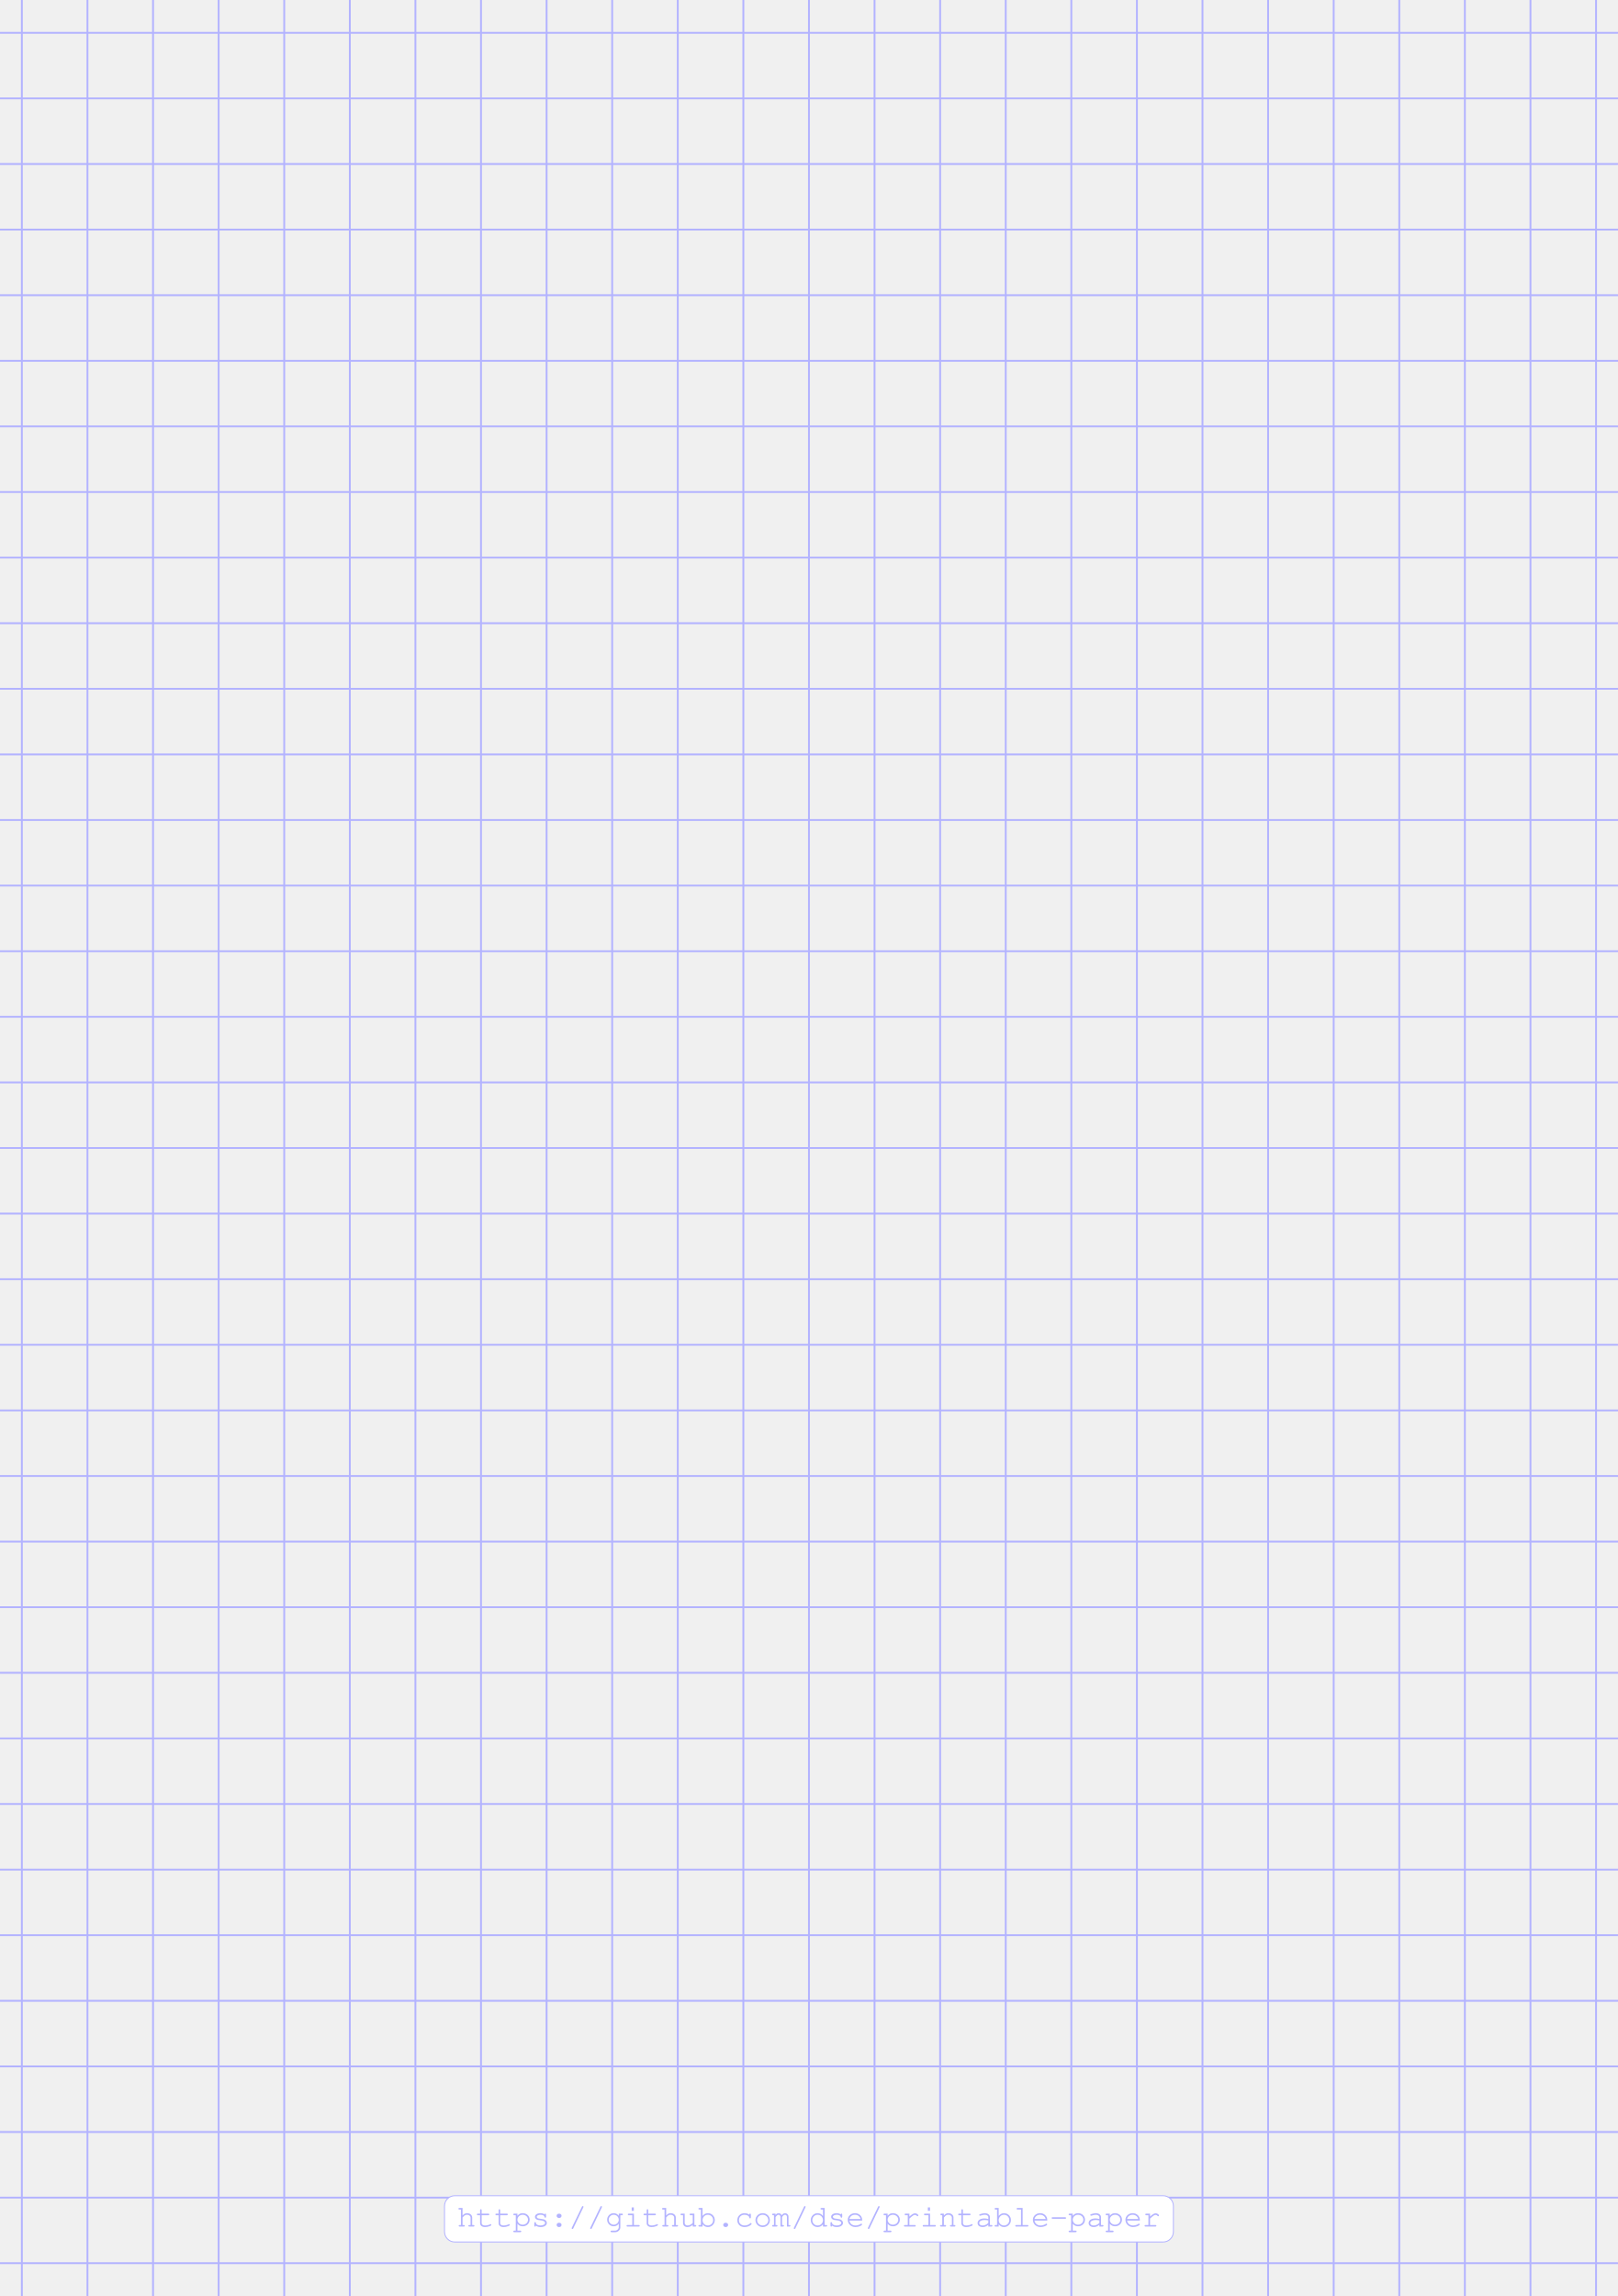
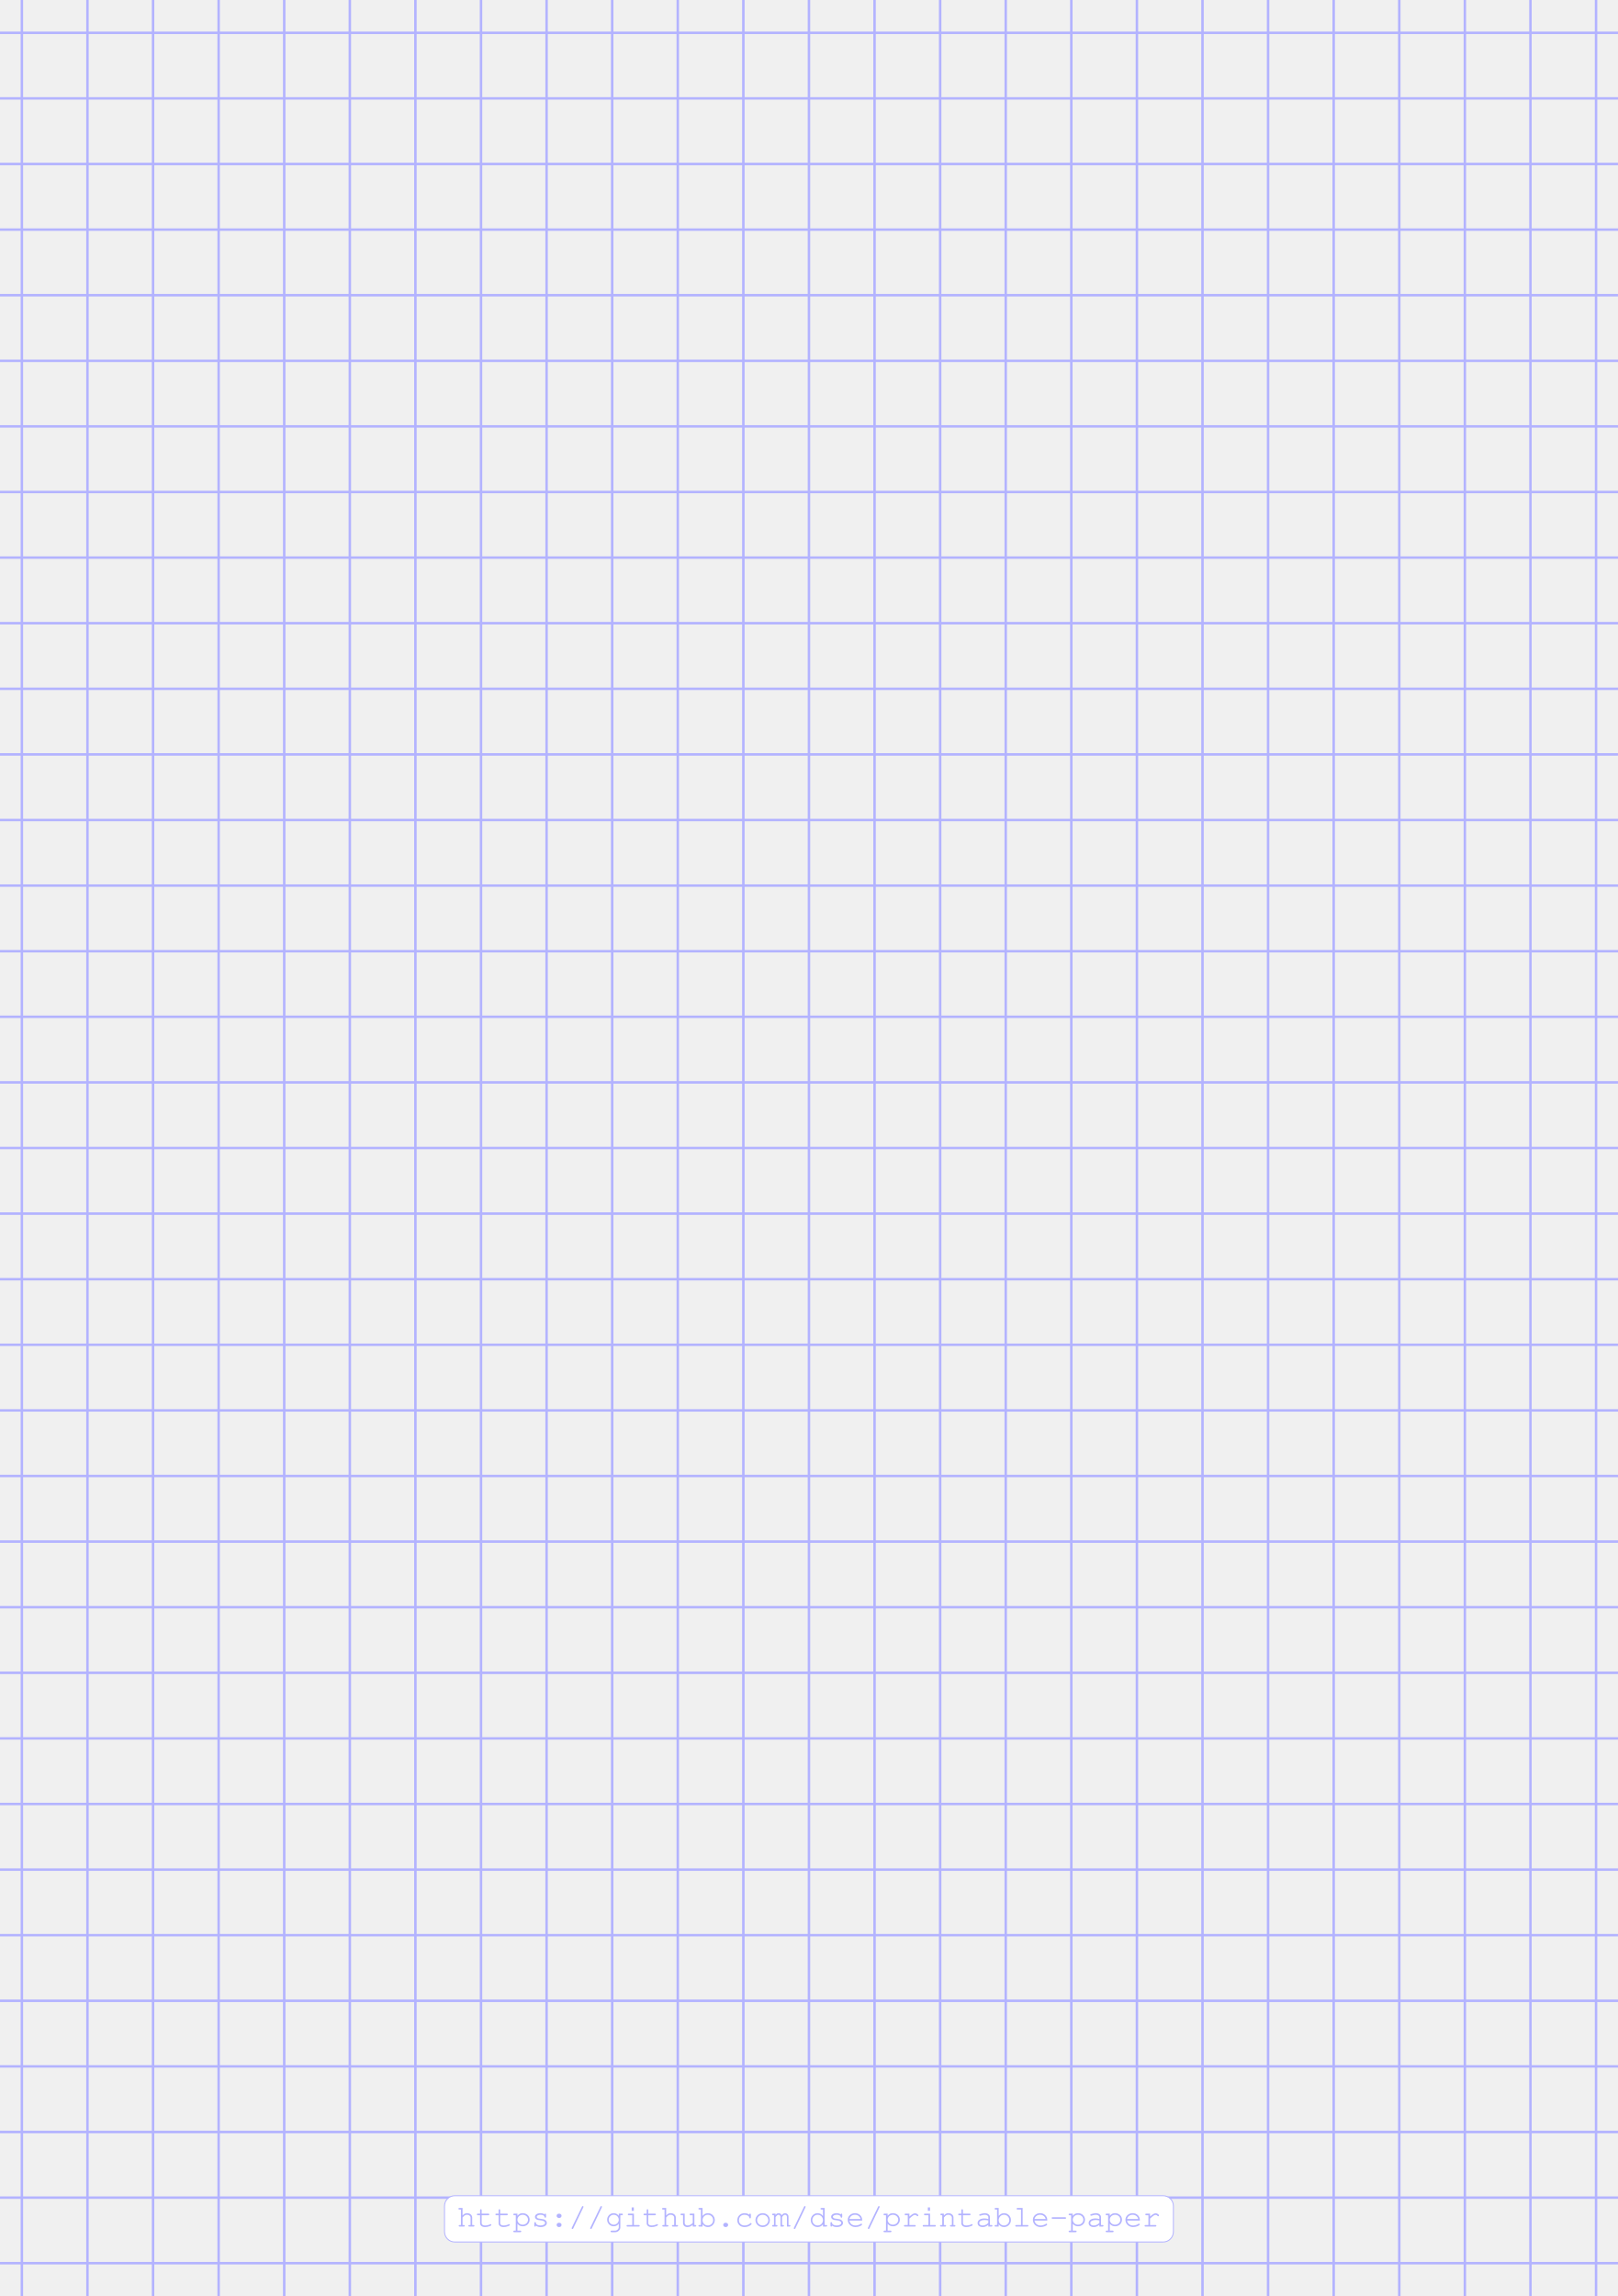
<svg xmlns="http://www.w3.org/2000/svg" width="419.528pt" height="595.276pt" viewBox="0 0 419.528 595.276">
  <defs />
  <style>        .line, .dot { stroke-linecap: round; }
        .stroke-linecap-butt { stroke-linecap: butt; }

        .line            { stroke-width: 0.72pt; }
        .line.xx-thin    { stroke-width: 0.24pt; }
        .line.x-thin     { stroke-width: 0.36pt; }
        .line.thin       { stroke-width: 0.48pt; }
        .line.thick      { stroke-width: 1.08pt; }
        .line.semi-thin  { stroke-width: 0.588pt; }
        .line.semi-thick { stroke-width: 0.882pt; }

        .dot             { stroke-width: 1.44pt; }
        .dot.thin        { stroke-width: 0.96pt; }
        .dot.thick       { stroke-width: 2.16pt; }
        .dot.semi-thin   { stroke-width: 1.176pt; }
        .dot.semi-thick  { stroke-width: 1.764pt; }

        .stroke-1     { stroke-width: 0.12pt; stroke-linecap: round; } /* 1/600 in */
        .stroke-2     { stroke-width: 0.24pt; stroke-linecap: round; }
        .stroke-3     { stroke-width: 0.36pt; stroke-linecap: round; }
        .stroke-4     { stroke-width: 0.48pt; stroke-linecap: round; }
        .stroke-5     { stroke-width: 0.60pt; stroke-linecap: round; }
        .stroke-6     { stroke-width: 0.72pt; stroke-linecap: round; }
        .stroke-7     { stroke-width: 0.84pt; stroke-linecap: round; }
        .stroke-8     { stroke-width: 0.96pt; stroke-linecap: round; }
        .stroke-9     { stroke-width: 1.08pt; stroke-linecap: round; }
        .stroke-10    { stroke-width: 1.20pt; stroke-linecap: round; }

        .blue  { stroke: #b3b3ff; }
        .red   { stroke: #ff9999; }
        .green { stroke: #b3ffb3; }
        .gray  { stroke: #b3b3b3; }
        .light.blue  { stroke: #d9d9ff; }
        .light.red   { stroke: #ffcccc; }
        .light.green { stroke: #d9ffd9; }
        .light.gray  { stroke: #d9d9d9; }

        .dark.blue  { stroke: #6767ff; }
        .dark.red   { stroke: #ff3333; }
        .dark.green { stroke: #67ff67; }
        .dark.gray  { stroke: #676767; }

        .alternate-blue  { stroke: #6767ff; opacity: 0.5; }
        .alternate-red   { stroke: #ff3333; opacity: 0.5; }
        .alternate-green { stroke: #67ff67; opacity: 0.5; }
        .alternate-gray  { stroke: #676767; opacity: 0.5; }
</style>
  <g id="grid">
-     <line x1="0" x2="419.528" y1="8.504" y2="8.504" class="x-thin blue line" />
-     <line x1="0" x2="419.528" y1="25.512" y2="25.512" class="x-thin blue line" />
-     <line x1="0" x2="419.528" y1="42.52" y2="42.52" class="x-thin blue line" />
-     <line x1="0" x2="419.528" y1="59.528" y2="59.528" class="x-thin blue line" />
-     <line x1="0" x2="419.528" y1="76.536" y2="76.536" class="x-thin blue line" />
-     <line x1="0" x2="419.528" y1="93.544" y2="93.544" class="x-thin blue line" />
-     <line x1="0" x2="419.528" y1="110.551" y2="110.551" class="x-thin blue line" />
-     <line x1="0" x2="419.528" y1="127.559" y2="127.559" class="x-thin blue line" />
-     <line x1="0" x2="419.528" y1="144.567" y2="144.567" class="x-thin blue line" />
-     <line x1="0" x2="419.528" y1="161.575" y2="161.575" class="x-thin blue line" />
-     <line x1="0" x2="419.528" y1="178.583" y2="178.583" class="x-thin blue line" />
-     <line x1="0" x2="419.528" y1="195.591" y2="195.591" class="x-thin blue line" />
-     <line x1="0" x2="419.528" y1="212.599" y2="212.599" class="x-thin blue line" />
-     <line x1="0" x2="419.528" y1="229.607" y2="229.607" class="x-thin blue line" />
-     <line x1="0" x2="419.528" y1="246.614" y2="246.614" class="x-thin blue line" />
-     <line x1="0" x2="419.528" y1="263.622" y2="263.622" class="x-thin blue line" />
-     <line x1="0" x2="419.528" y1="280.63" y2="280.63" class="x-thin blue line" />
-     <line x1="0" x2="419.528" y1="297.638" y2="297.638" class="x-thin blue line" />
-     <line x1="0" x2="419.528" y1="314.646" y2="314.646" class="x-thin blue line" />
-     <line x1="0" x2="419.528" y1="331.654" y2="331.654" class="x-thin blue line" />
-     <line x1="0" x2="419.528" y1="348.662" y2="348.662" class="x-thin blue line" />
-     <line x1="0" x2="419.528" y1="365.669" y2="365.669" class="x-thin blue line" />
-     <line x1="0" x2="419.528" y1="382.677" y2="382.677" class="x-thin blue line" />
-     <line x1="0" x2="419.528" y1="399.685" y2="399.685" class="x-thin blue line" />
-     <line x1="0" x2="419.528" y1="416.693" y2="416.693" class="x-thin blue line" />
-     <line x1="0" x2="419.528" y1="433.701" y2="433.701" class="x-thin blue line" />
-     <line x1="0" x2="419.528" y1="450.709" y2="450.709" class="x-thin blue line" />
-     <line x1="0" x2="419.528" y1="467.717" y2="467.717" class="x-thin blue line" />
-     <line x1="0" x2="419.528" y1="484.725" y2="484.725" class="x-thin blue line" />
-     <line x1="0" x2="419.528" y1="501.732" y2="501.732" class="x-thin blue line" />
-     <line x1="0" x2="419.528" y1="518.74" y2="518.74" class="x-thin blue line" />
-     <line x1="0" x2="419.528" y1="535.748" y2="535.748" class="x-thin blue line" />
-     <line x1="0" x2="419.528" y1="552.756" y2="552.756" class="x-thin blue line" />
-     <line x1="0" x2="419.528" y1="569.764" y2="569.764" class="x-thin blue line" />
-     <line x1="0" x2="419.528" y1="586.772" y2="586.772" class="x-thin blue line" />
-     <line x1="5.67" x2="5.67" y1="0" y2="595.276" class="x-thin blue line" />
-     <line x1="22.677" x2="22.677" y1="0" y2="595.276" class="x-thin blue line" />
-     <line x1="39.685" x2="39.685" y1="0" y2="595.276" class="x-thin blue line" />
-     <line x1="56.693" x2="56.693" y1="0" y2="595.276" class="x-thin blue line" />
-     <line x1="73.701" x2="73.701" y1="0" y2="595.276" class="x-thin blue line" />
-     <line x1="90.709" x2="90.709" y1="0" y2="595.276" class="x-thin blue line" />
-     <line x1="107.717" x2="107.717" y1="0" y2="595.276" class="x-thin blue line" />
-     <line x1="124.725" x2="124.725" y1="0" y2="595.276" class="x-thin blue line" />
-     <line x1="141.733" x2="141.733" y1="0" y2="595.276" class="x-thin blue line" />
-     <line x1="158.74" x2="158.74" y1="0" y2="595.276" class="x-thin blue line" />
-     <line x1="175.748" x2="175.748" y1="0" y2="595.276" class="x-thin blue line" />
-     <line x1="192.756" x2="192.756" y1="0" y2="595.276" class="x-thin blue line" />
-     <line x1="209.764" x2="209.764" y1="0" y2="595.276" class="x-thin blue line" />
-     <line x1="226.772" x2="226.772" y1="0" y2="595.276" class="x-thin blue line" />
-     <line x1="243.78" x2="243.78" y1="0" y2="595.276" class="x-thin blue line" />
-     <line x1="260.788" x2="260.788" y1="0" y2="595.276" class="x-thin blue line" />
-     <line x1="277.795" x2="277.795" y1="0" y2="595.276" class="x-thin blue line" />
-     <line x1="294.803" x2="294.803" y1="0" y2="595.276" class="x-thin blue line" />
-     <line x1="311.811" x2="311.811" y1="0" y2="595.276" class="x-thin blue line" />
-     <line x1="328.819" x2="328.819" y1="0" y2="595.276" class="x-thin blue line" />
-     <line x1="345.827" x2="345.827" y1="0" y2="595.276" class="x-thin blue line" />
-     <line x1="362.835" x2="362.835" y1="0" y2="595.276" class="x-thin blue line" />
-     <line x1="379.843" x2="379.843" y1="0" y2="595.276" class="x-thin blue line" />
-     <line x1="396.851" x2="396.851" y1="0" y2="595.276" class="x-thin blue line" />
-     <line x1="413.858" x2="413.858" y1="0" y2="595.276" class="x-thin blue line" />
+     <line x1="0" x2="419.528" y1="8.504" y2="8.504" class="thin blue line" />
+     <line x1="0" x2="419.528" y1="25.512" y2="25.512" class="thin blue line" />
+     <line x1="0" x2="419.528" y1="42.52" y2="42.52" class="thin blue line" />
+     <line x1="0" x2="419.528" y1="59.528" y2="59.528" class="thin blue line" />
+     <line x1="0" x2="419.528" y1="76.536" y2="76.536" class="thin blue line" />
+     <line x1="0" x2="419.528" y1="93.544" y2="93.544" class="thin blue line" />
+     <line x1="0" x2="419.528" y1="110.551" y2="110.551" class="thin blue line" />
+     <line x1="0" x2="419.528" y1="127.559" y2="127.559" class="thin blue line" />
+     <line x1="0" x2="419.528" y1="144.567" y2="144.567" class="thin blue line" />
+     <line x1="0" x2="419.528" y1="161.575" y2="161.575" class="thin blue line" />
+     <line x1="0" x2="419.528" y1="178.583" y2="178.583" class="thin blue line" />
+     <line x1="0" x2="419.528" y1="195.591" y2="195.591" class="thin blue line" />
+     <line x1="0" x2="419.528" y1="212.599" y2="212.599" class="thin blue line" />
+     <line x1="0" x2="419.528" y1="229.607" y2="229.607" class="thin blue line" />
+     <line x1="0" x2="419.528" y1="246.614" y2="246.614" class="thin blue line" />
+     <line x1="0" x2="419.528" y1="263.622" y2="263.622" class="thin blue line" />
+     <line x1="0" x2="419.528" y1="280.63" y2="280.63" class="thin blue line" />
+     <line x1="0" x2="419.528" y1="297.638" y2="297.638" class="thin blue line" />
+     <line x1="0" x2="419.528" y1="314.646" y2="314.646" class="thin blue line" />
+     <line x1="0" x2="419.528" y1="331.654" y2="331.654" class="thin blue line" />
+     <line x1="0" x2="419.528" y1="348.662" y2="348.662" class="thin blue line" />
+     <line x1="0" x2="419.528" y1="365.669" y2="365.669" class="thin blue line" />
+     <line x1="0" x2="419.528" y1="382.677" y2="382.677" class="thin blue line" />
+     <line x1="0" x2="419.528" y1="399.685" y2="399.685" class="thin blue line" />
+     <line x1="0" x2="419.528" y1="416.693" y2="416.693" class="thin blue line" />
+     <line x1="0" x2="419.528" y1="433.701" y2="433.701" class="thin blue line" />
+     <line x1="0" x2="419.528" y1="450.709" y2="450.709" class="thin blue line" />
+     <line x1="0" x2="419.528" y1="467.717" y2="467.717" class="thin blue line" />
+     <line x1="0" x2="419.528" y1="484.725" y2="484.725" class="thin blue line" />
+     <line x1="0" x2="419.528" y1="501.732" y2="501.732" class="thin blue line" />
+     <line x1="0" x2="419.528" y1="518.74" y2="518.74" class="thin blue line" />
+     <line x1="0" x2="419.528" y1="535.748" y2="535.748" class="thin blue line" />
+     <line x1="0" x2="419.528" y1="552.756" y2="552.756" class="thin blue line" />
+     <line x1="0" x2="419.528" y1="569.764" y2="569.764" class="thin blue line" />
+     <line x1="0" x2="419.528" y1="586.772" y2="586.772" class="thin blue line" />
+     <line x1="5.67" x2="5.67" y1="0" y2="595.276" class="thin blue line" />
+     <line x1="22.677" x2="22.677" y1="0" y2="595.276" class="thin blue line" />
+     <line x1="39.685" x2="39.685" y1="0" y2="595.276" class="thin blue line" />
+     <line x1="56.693" x2="56.693" y1="0" y2="595.276" class="thin blue line" />
+     <line x1="73.701" x2="73.701" y1="0" y2="595.276" class="thin blue line" />
+     <line x1="90.709" x2="90.709" y1="0" y2="595.276" class="thin blue line" />
+     <line x1="107.717" x2="107.717" y1="0" y2="595.276" class="thin blue line" />
+     <line x1="124.725" x2="124.725" y1="0" y2="595.276" class="thin blue line" />
+     <line x1="141.733" x2="141.733" y1="0" y2="595.276" class="thin blue line" />
+     <line x1="158.74" x2="158.74" y1="0" y2="595.276" class="thin blue line" />
+     <line x1="175.748" x2="175.748" y1="0" y2="595.276" class="thin blue line" />
+     <line x1="192.756" x2="192.756" y1="0" y2="595.276" class="thin blue line" />
+     <line x1="209.764" x2="209.764" y1="0" y2="595.276" class="thin blue line" />
+     <line x1="226.772" x2="226.772" y1="0" y2="595.276" class="thin blue line" />
+     <line x1="243.78" x2="243.78" y1="0" y2="595.276" class="thin blue line" />
+     <line x1="260.788" x2="260.788" y1="0" y2="595.276" class="thin blue line" />
+     <line x1="277.795" x2="277.795" y1="0" y2="595.276" class="thin blue line" />
+     <line x1="294.803" x2="294.803" y1="0" y2="595.276" class="thin blue line" />
+     <line x1="311.811" x2="311.811" y1="0" y2="595.276" class="thin blue line" />
+     <line x1="328.819" x2="328.819" y1="0" y2="595.276" class="thin blue line" />
+     <line x1="345.827" x2="345.827" y1="0" y2="595.276" class="thin blue line" />
+     <line x1="362.835" x2="362.835" y1="0" y2="595.276" class="thin blue line" />
+     <line x1="379.843" x2="379.843" y1="0" y2="595.276" class="thin blue line" />
+     <line x1="396.851" x2="396.851" y1="0" y2="595.276" class="thin blue line" />
+     <line x1="413.858" x2="413.858" y1="0" y2="595.276" class="thin blue line" />
  </g>
  <rect x="115.264" y="569.276" width="189" height="12" stroke="#b3b3ff" stroke-width="0.24" fill="#ffffff" rx="2pt" ry="2pt" />
  <text x="209.764" y="577.276" text-anchor="middle" fill="#b3b3ff" stroke="none" stroke-width="0" style="font-family: &quot;Courier&quot;, &quot;Courier New&quot;, monospace; font-size: 6pt;">https://github.com/dse/printable-paper</text>
</svg>
